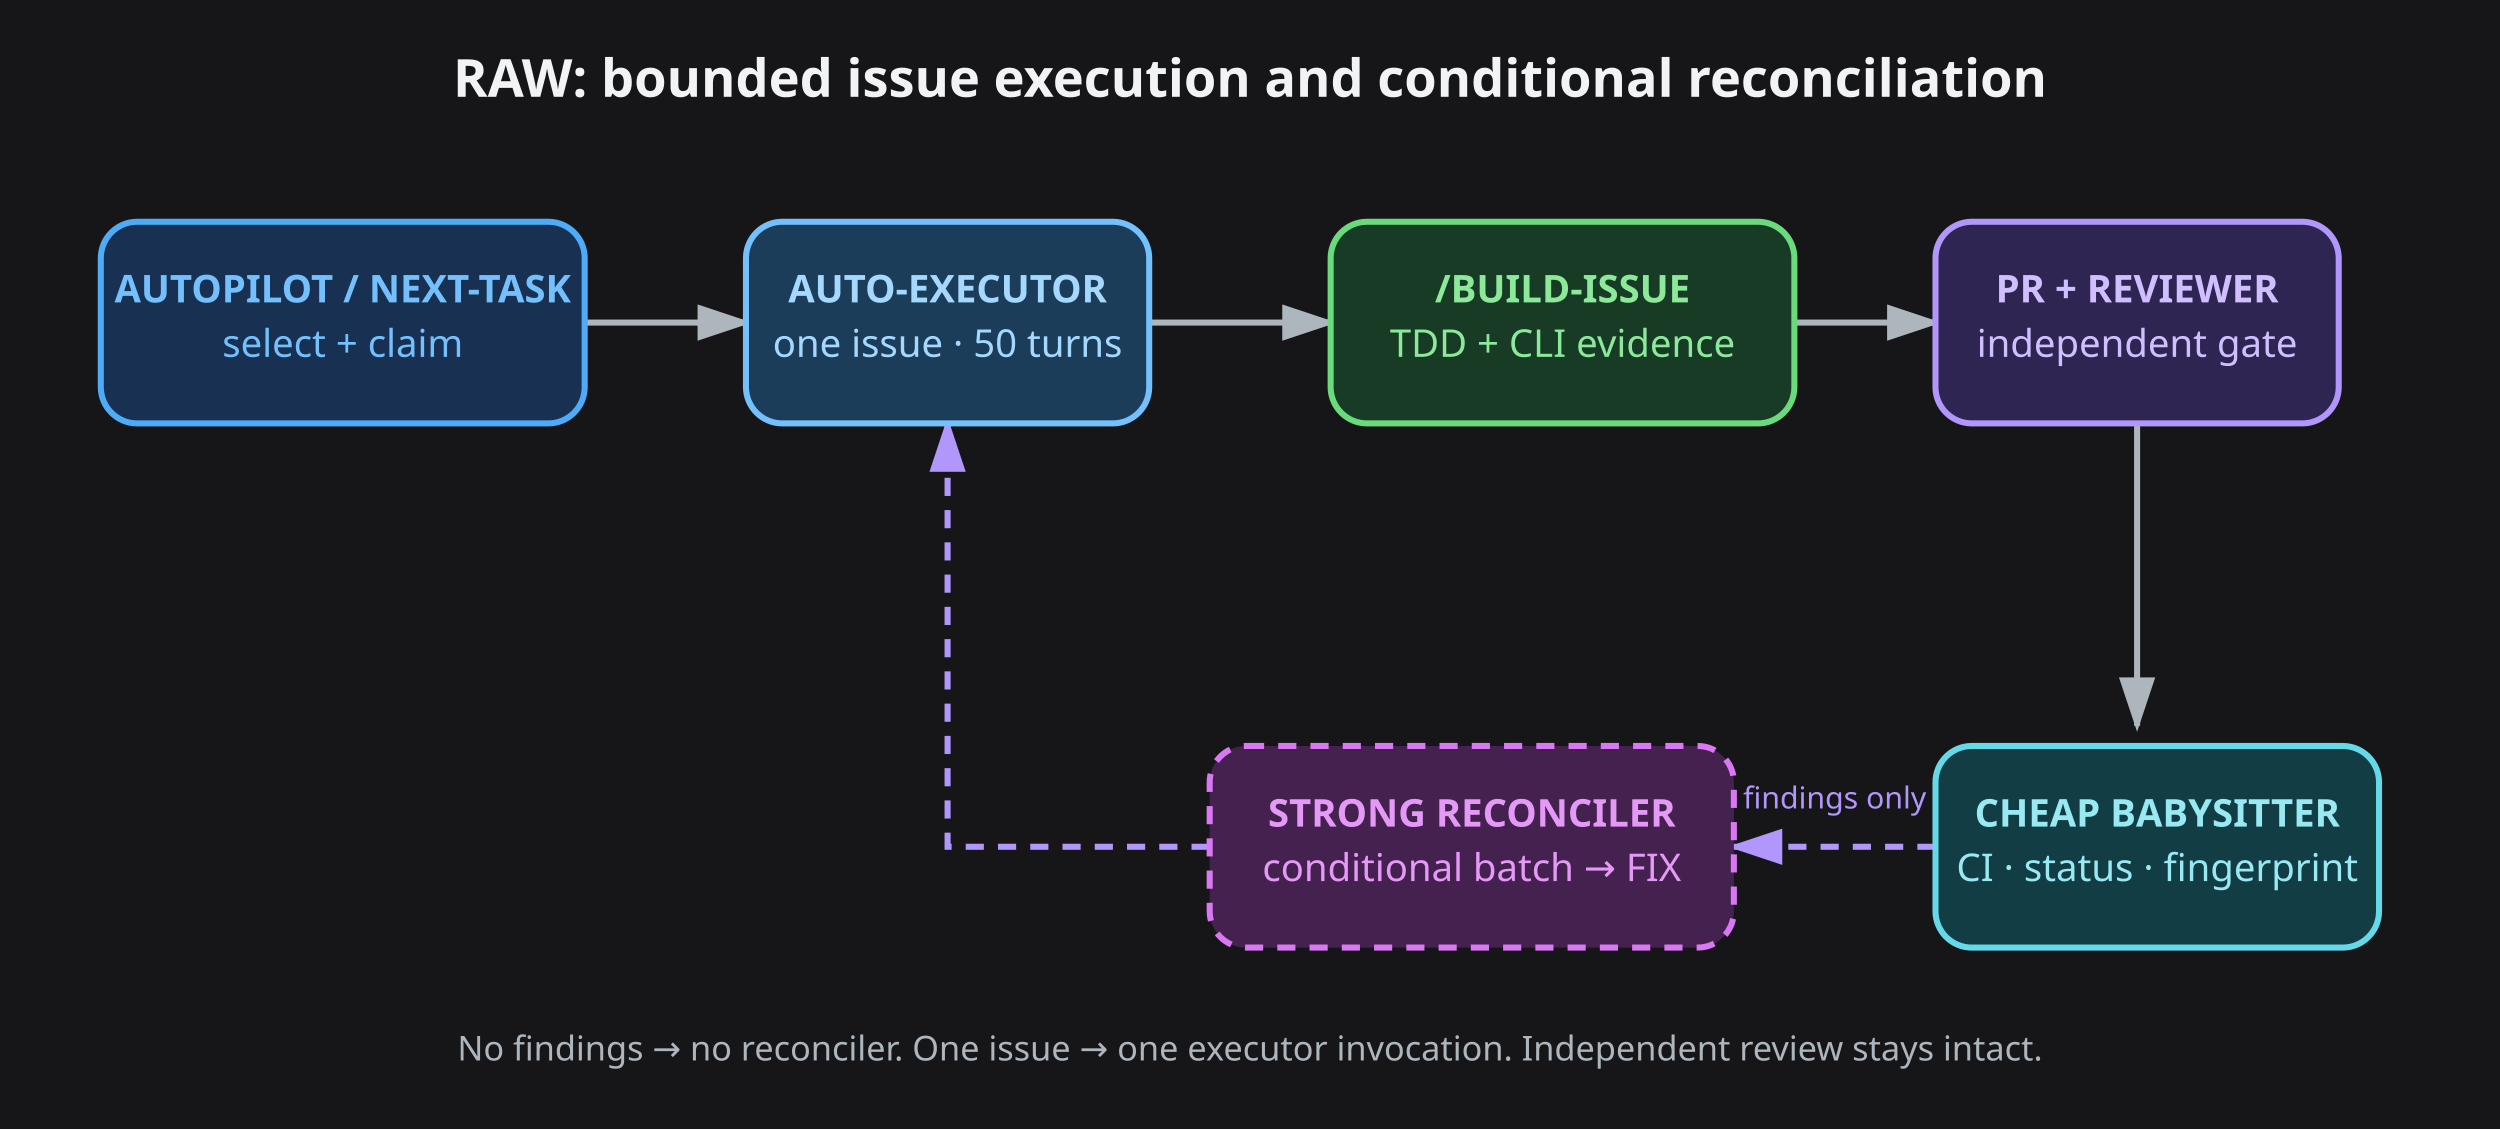
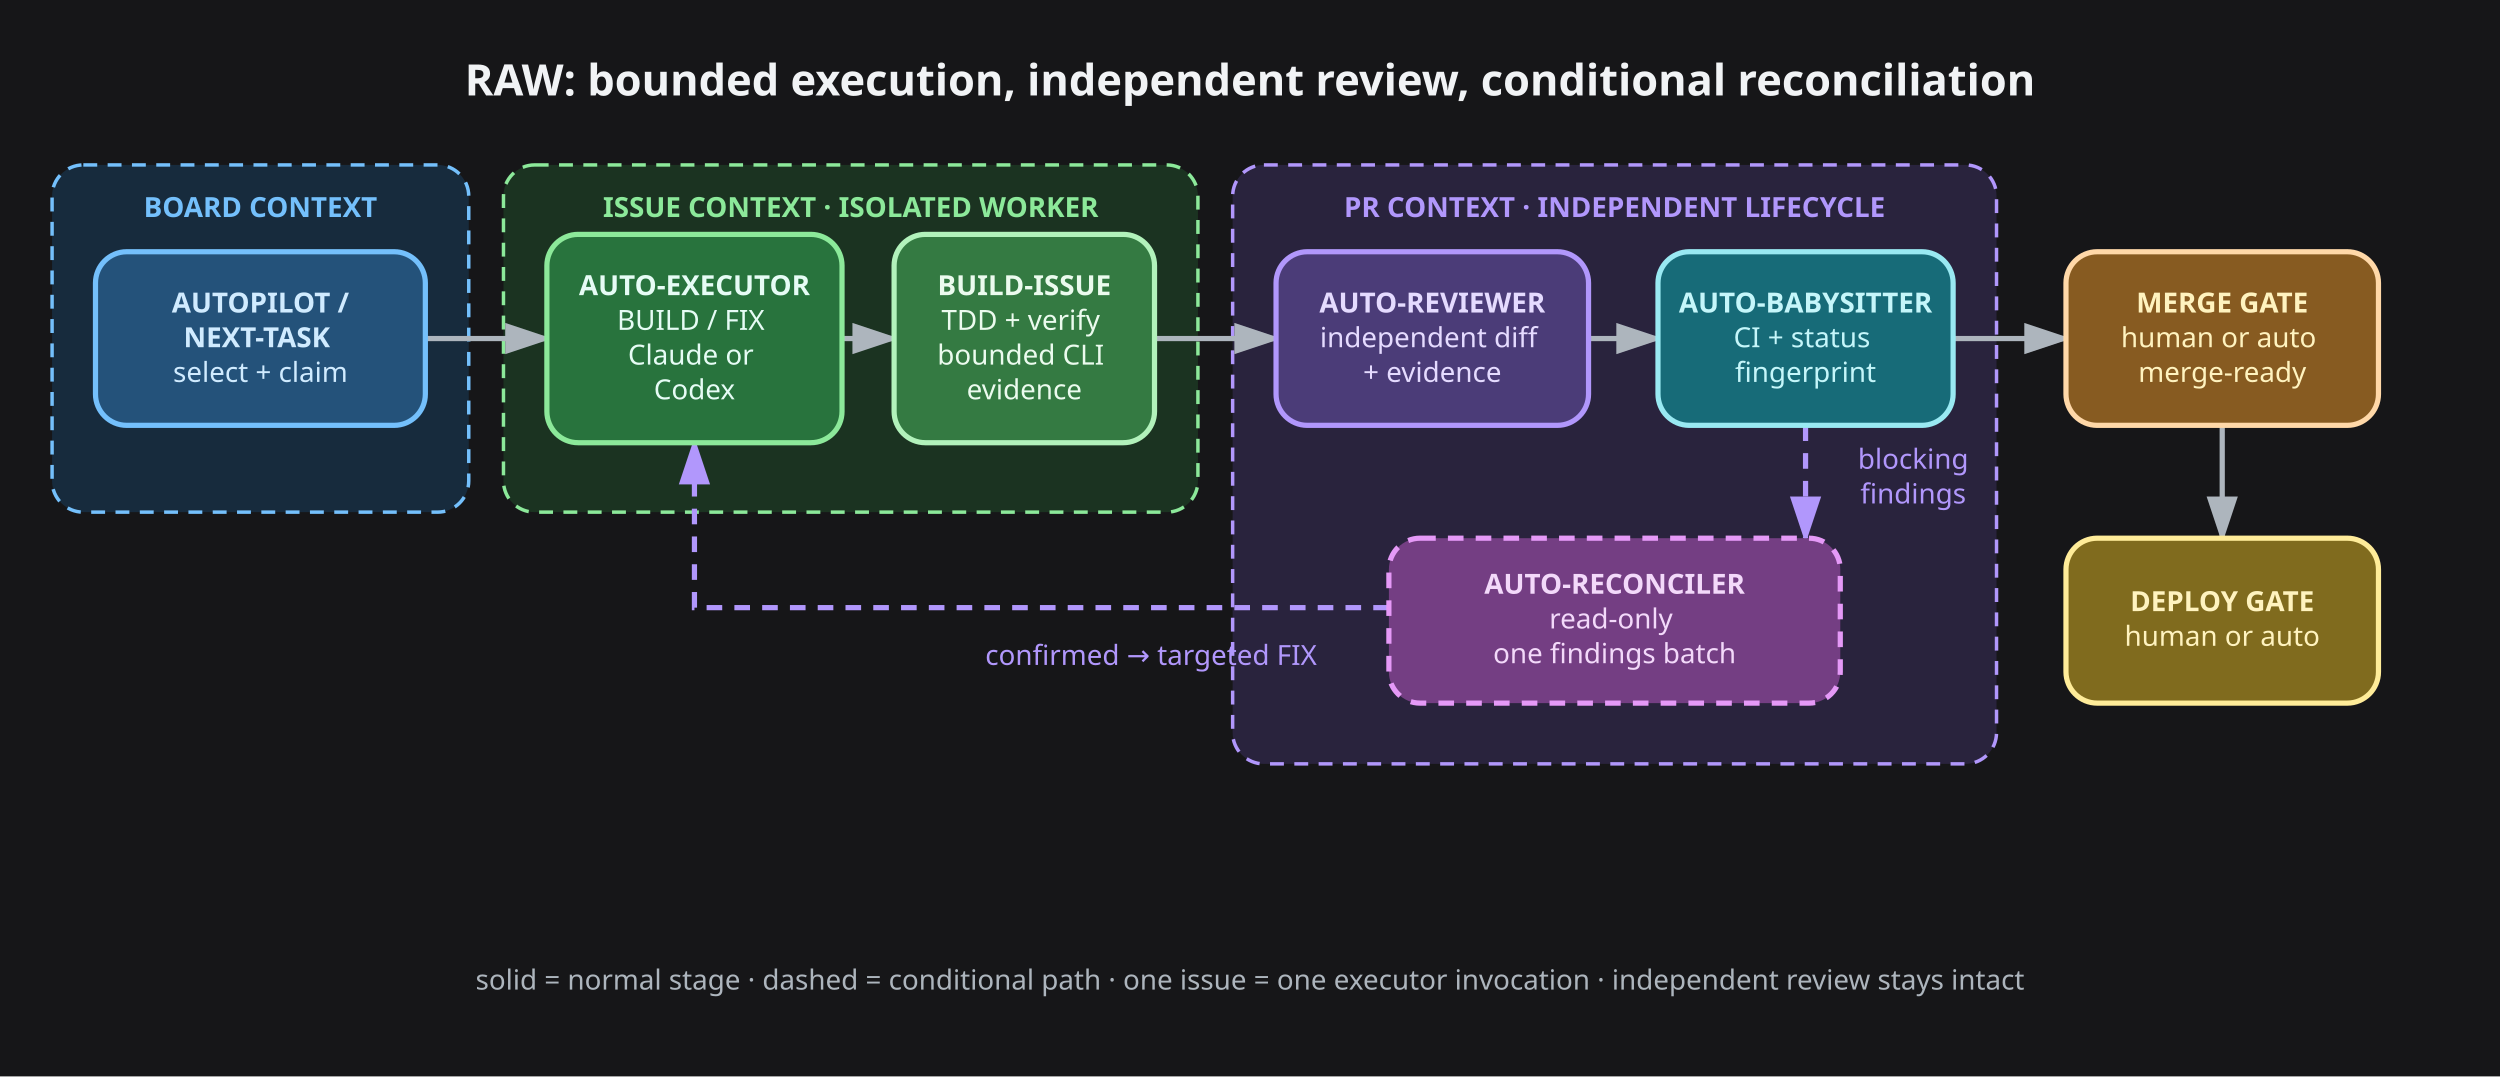
- <svg xmlns="http://www.w3.org/2000/svg" viewBox="0 0 1240 560" width="1240" height="560" font-family="Excalifont, 'Segoe Print', sans-serif">
-   <rect width="1240" height="560" fill="#161618" />
-   <text x="620" y="48" text-anchor="middle" font-size="26" font-weight="700" fill="#f1f3f5">RAW: bounded issue execution and conditional reconciliation</text>
-   <g fill="none" stroke="#adb5bd" stroke-width="3" marker-end="url(#arrow)">
-     <path d="M290 160H370" />
-     <path d="M570 160H660" />
-     <path d="M890 160H960" />
-     <path d="M1060 210V360" />
+ <svg xmlns="http://www.w3.org/2000/svg" viewBox="0 0 1440 620" width="1440" height="620" font-family="Excalifont, 'Segoe Print', sans-serif">
+   <rect width="1440" height="620" fill="#161618" />
+   <text x="720" y="55" text-anchor="middle" font-size="25" font-weight="700" fill="#f1f3f5">RAW: bounded execution, independent review, conditional reconciliation</text>
+   <g fill="none" stroke-width="2" stroke-dasharray="8 6">
+     <rect x="30" y="95" width="240" height="200" rx="18" fill="#172b3d" stroke="#74c0fc" />
+     <rect x="290" y="95" width="400" height="200" rx="18" fill="#1b3321" stroke="#8ce99a" />
+     <rect x="710" y="95" width="440" height="345" rx="18" fill="#29233d" stroke="#b197fc" />
  </g>
-   <g fill="none" stroke="#b197fc" stroke-width="3" stroke-dasharray="9 7" marker-end="url(#purpleArrow)">
-     <path d="M960 420H860" />
-     <path d="M600 420H470V210" />
+   <g text-anchor="middle" font-size="16" font-weight="700">
+     <text x="150" y="125" fill="#74c0fc">BOARD CONTEXT</text>
+     <text x="490" y="125" fill="#8ce99a">ISSUE CONTEXT · ISOLATED WORKER</text>
+     <text x="930" y="125" fill="#b197fc">PR CONTEXT · INDEPENDENT LIFECYCLE</text>
  </g>
  <defs>
    <marker id="arrow" markerWidth="10" markerHeight="10" refX="8" refY="3" orient="auto">
      <path d="M0,0 L0,6 L9,3 z" fill="#adb5bd" />
    </marker>
    <marker id="purpleArrow" markerWidth="10" markerHeight="10" refX="8" refY="3" orient="auto">
      <path d="M0,0 L0,6 L9,3 z" fill="#b197fc" />
    </marker>
  </defs>
+   <g fill="none" stroke="#adb5bd" stroke-width="3" marker-end="url(#arrow)">
+     <path d="M245 195H315" />
+     <path d="M485 195H515" />
+     <path d="M665 195H735" />
+     <path d="M915 195H955" />
+     <path d="M1125 195H1190" />
+     <path d="M1280 245V310" />
+   </g>
+   <g fill="none" stroke="#b197fc" stroke-width="3" stroke-dasharray="9 7" marker-end="url(#purpleArrow)">
+     <path d="M1040 245V310" />
+     <path d="M800 350H400V255" />
+   </g>
  <g stroke-width="3">
-     <rect x="50" y="110" width="240" height="100" rx="18" fill="#183153" stroke="#4dabf7" />
-     <rect x="370" y="110" width="200" height="100" rx="18" fill="#1c3d5a" stroke="#74c0fc" />
-     <rect x="660" y="110" width="230" height="100" rx="18" fill="#173b25" stroke="#69db7c" />
-     <rect x="960" y="110" width="200" height="100" rx="18" fill="#2f2552" stroke="#b197fc" />
-     <rect x="960" y="370" width="220" height="100" rx="18" fill="#123d44" stroke="#66d9e8" />
-     <rect x="600" y="370" width="260" height="100" rx="18" fill="#45214f" stroke="#da77f2" stroke-dasharray="9 7" />
+     <rect x="55" y="145" width="190" height="100" rx="18" fill="#24527a" stroke="#74c0fc" />
+     <rect x="315" y="135" width="170" height="120" rx="18" fill="#28733d" stroke="#8ce99a" />
+     <rect x="515" y="135" width="150" height="120" rx="18" fill="#347a42" stroke="#b2f2bb" />
+     <rect x="735" y="145" width="180" height="100" rx="18" fill="#4b3c78" stroke="#b197fc" />
+     <rect x="955" y="145" width="170" height="100" rx="18" fill="#176b78" stroke="#99e9f2" />
+     <rect x="800" y="310" width="260" height="95" rx="18" fill="#743e83" stroke="#e599f7" stroke-dasharray="9 7" />
+     <rect x="1190" y="145" width="180" height="100" rx="18" fill="#875b21" stroke="#ffd8a8" />
+     <rect x="1190" y="310" width="180" height="95" rx="18" fill="#806b1e" stroke="#ffec99" />
  </g>
-   <g text-anchor="middle" font-size="19" font-weight="700">
-     <text x="170" y="150" fill="#74c0fc">AUTOPILOT / NEXT-TASK<tspan x="170" dy="27" font-weight="400">select + claim</tspan>
+   <g text-anchor="middle" font-size="16">
+     <text x="150" y="180" fill="#d0ebff" font-weight="700">AUTOPILOT /<tspan x="150" dy="20" font-weight="700">NEXT-TASK</tspan>
+       <tspan x="150" dy="20" font-weight="400">select + claim</tspan>
    </text>
-     <text x="470" y="150" fill="#a5d8ff">AUTO-EXECUTOR<tspan x="470" dy="27" font-weight="400">one issue · 50 turns</tspan>
+     <text x="400" y="170" fill="#e6fcf5" font-weight="700">AUTO-EXECUTOR<tspan x="400" dy="20" font-weight="400">BUILD / FIX</tspan>
+       <tspan x="400" dy="20" font-weight="400">Claude or</tspan>
+       <tspan x="400" dy="20" font-weight="400">Codex</tspan>
    </text>
-     <text x="775" y="150" fill="#8ce99a">/BUILD-ISSUE<tspan x="775" dy="27" font-weight="400">TDD + CLI evidence</tspan>
+     <text x="590" y="170" fill="#ebfbee" font-weight="700">BUILD-ISSUE<tspan x="590" dy="20" font-weight="400">TDD + verify</tspan>
+       <tspan x="590" dy="20" font-weight="400">bounded CLI</tspan>
+       <tspan x="590" dy="20" font-weight="400">evidence</tspan>
    </text>
-     <text x="1060" y="150" fill="#d0bfff">PR + REVIEWER<tspan x="1060" dy="27" font-weight="400">independent gate</tspan>
+     <text x="825" y="180" fill="#e5dbff" font-weight="700">AUTO-REVIEWER<tspan x="825" dy="20" font-weight="400">independent diff</tspan>
+       <tspan x="825" dy="20" font-weight="400">+ evidence</tspan>
    </text>
-     <text x="1070" y="410" fill="#99e9f2">CHEAP BABYSITTER<tspan x="1070" dy="27" font-weight="400">CI · status · fingerprint</tspan>
+     <text x="1040" y="180" fill="#c5f6fa" font-weight="700">AUTO-BABYSITTER<tspan x="1040" dy="20" font-weight="400">CI + status</tspan>
+       <tspan x="1040" dy="20" font-weight="400">fingerprint</tspan>
    </text>
-     <text x="730" y="410" fill="#e599f7">STRONG RECONCILER<tspan x="730" dy="27" font-weight="400">conditional batch → FIX</tspan>
+     <text x="930" y="342" fill="#f3d9fa" font-weight="700">AUTO-RECONCILER<tspan x="930" dy="20" font-weight="400">read-only</tspan>
+       <tspan x="930" dy="20" font-weight="400">one findings batch</tspan>
+     </text>
+     <text x="1280" y="180" fill="#fff3bf" font-weight="700">MERGE GATE<tspan x="1280" dy="20" font-weight="400">human or auto</tspan>
+       <tspan x="1280" dy="20" font-weight="400">merge-ready</tspan>
+     </text>
+     <text x="1280" y="352" fill="#fff3bf" font-weight="700">DEPLOY GATE<tspan x="1280" dy="20" font-weight="400">human or auto</tspan>
    </text>
  </g>
-   <text x="910" y="401" text-anchor="middle" font-size="15" fill="#b197fc">findings only</text>
-   <text x="620" y="526" text-anchor="middle" font-size="17" fill="#adb5bd">No findings → no reconciler. One issue → one executor invocation. Independent review stays intact.</text>
+   <text x="1102" y="270" text-anchor="middle" font-size="16" fill="#b197fc">blocking<tspan x="1102" dy="20">findings</tspan>
+   </text>
+   <text x="663" y="383" text-anchor="middle" font-size="16" fill="#b197fc">confirmed → targeted FIX</text>
+   <text x="720" y="570" text-anchor="middle" font-size="16" fill="#adb5bd">solid = normal stage   ·   dashed = conditional path   ·   one issue = one executor invocation   ·   independent review stays intact</text>
</svg>
